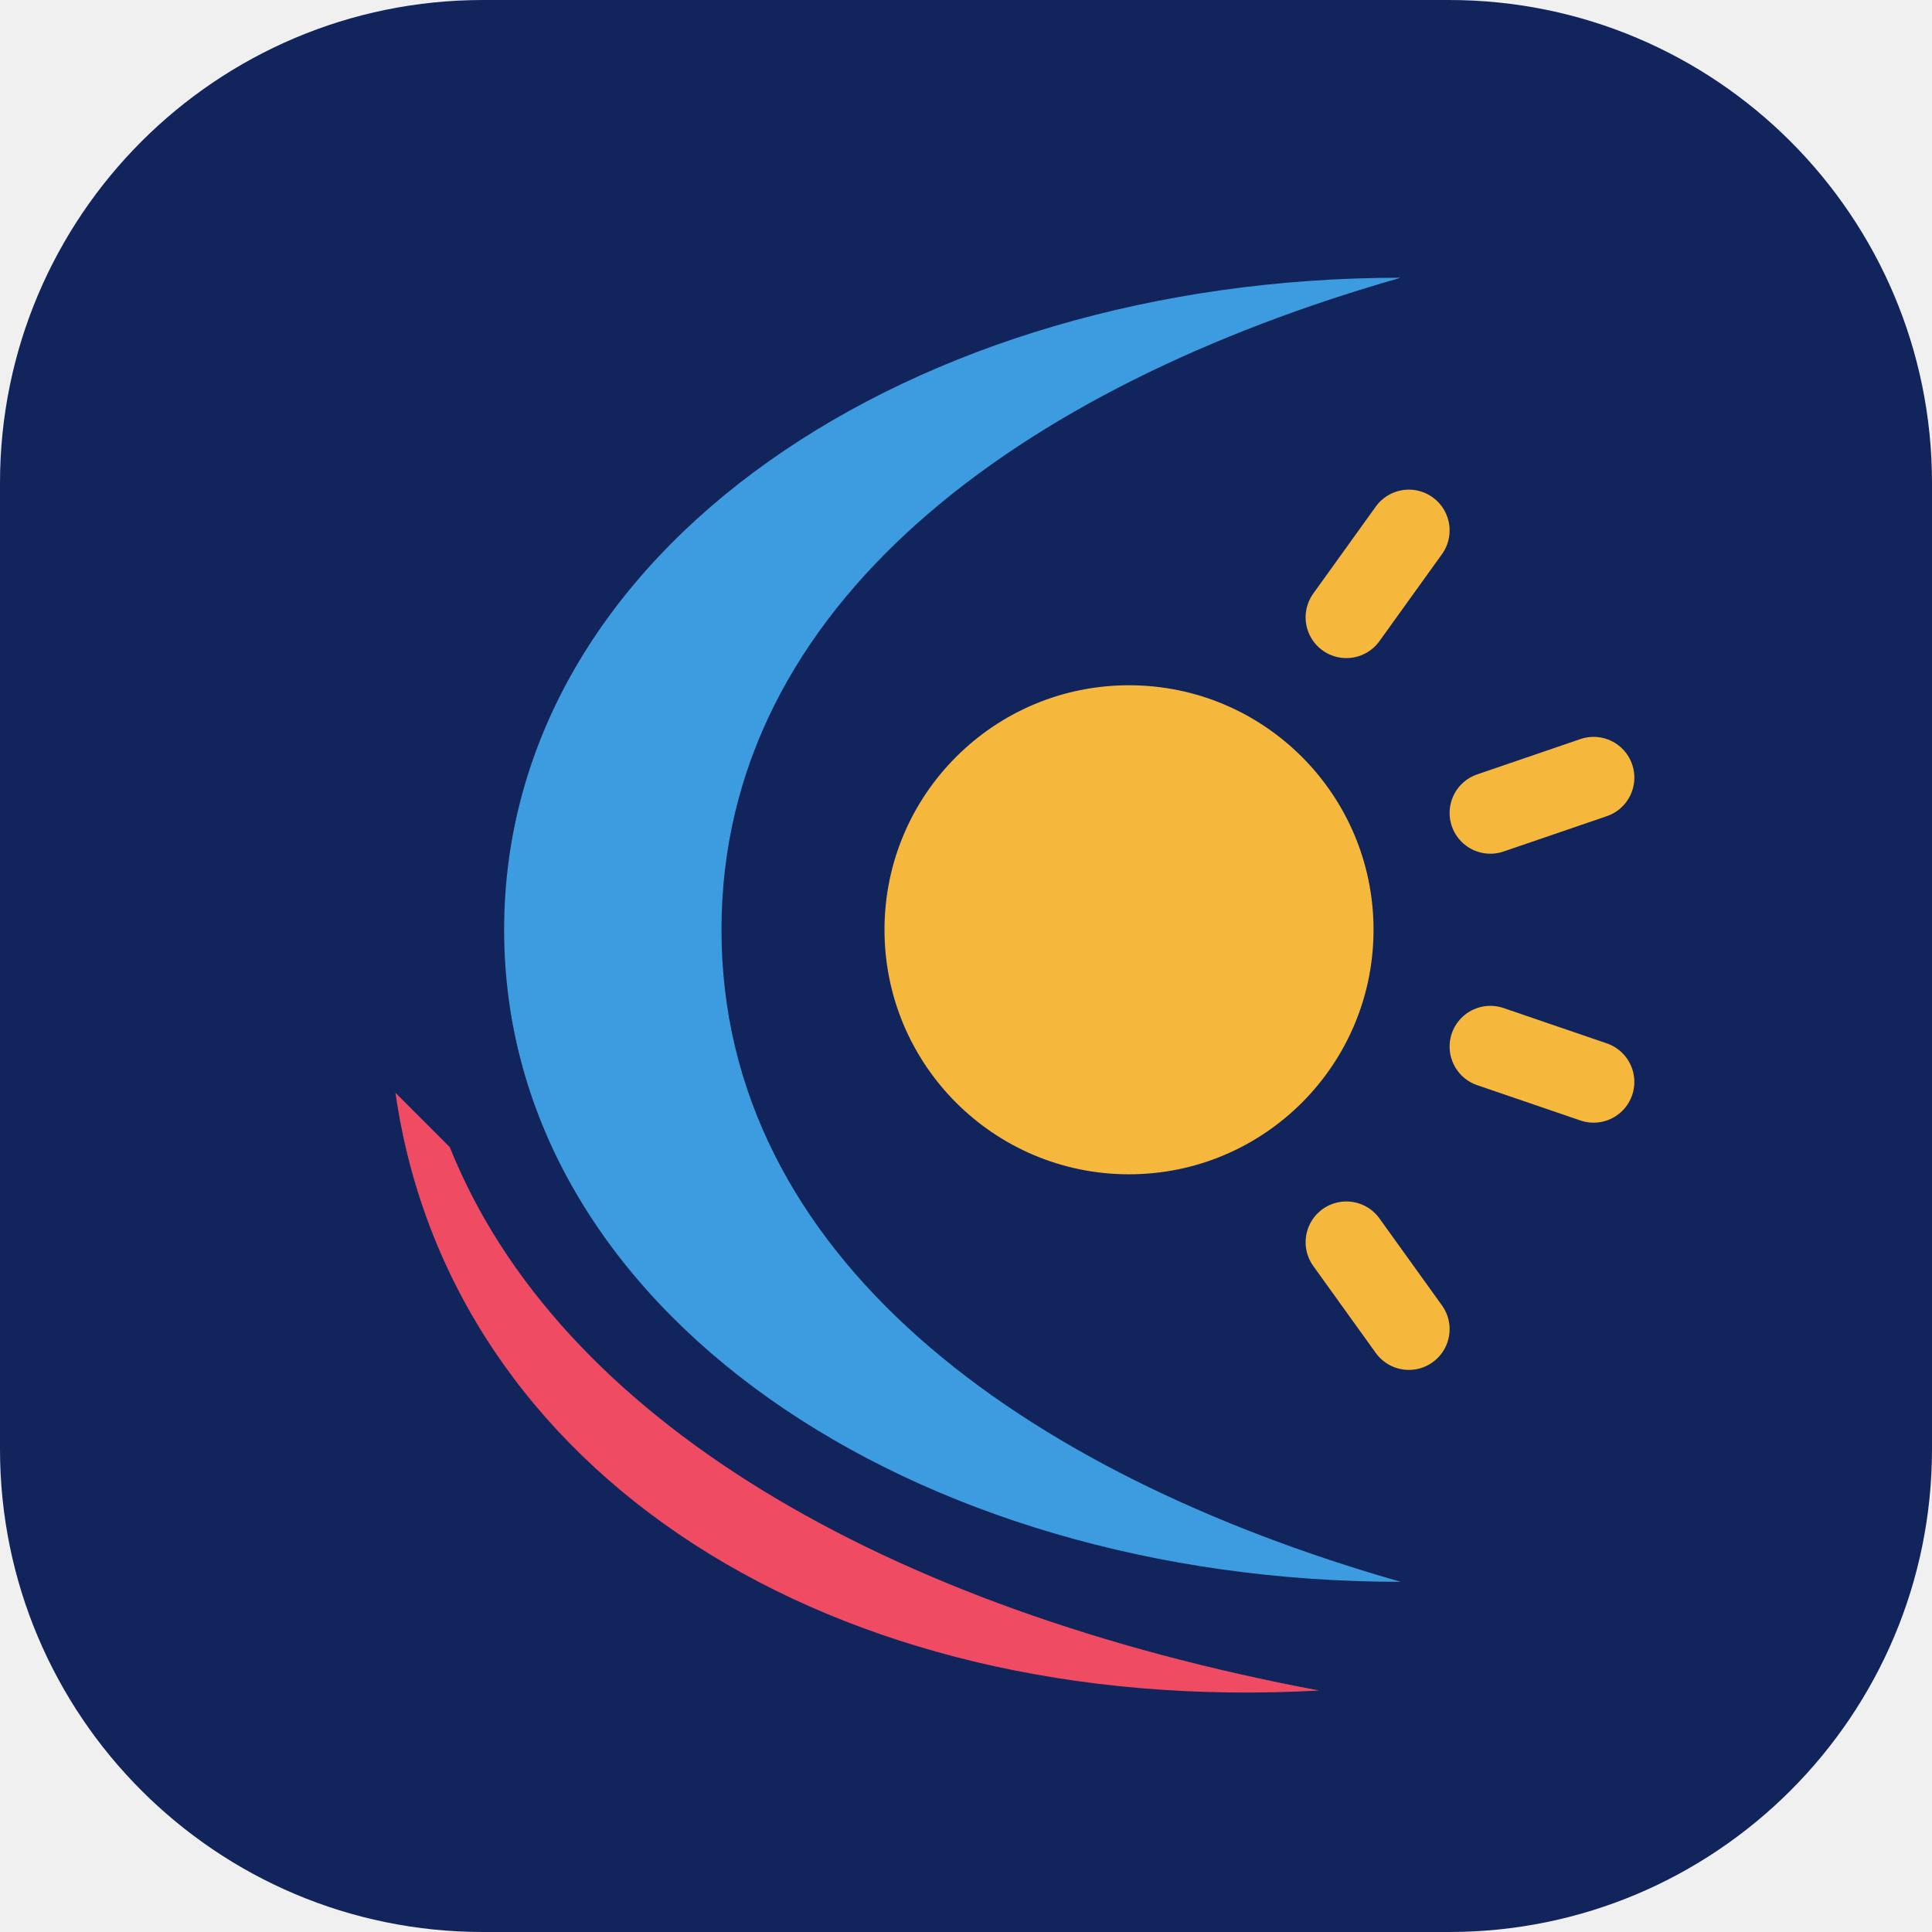
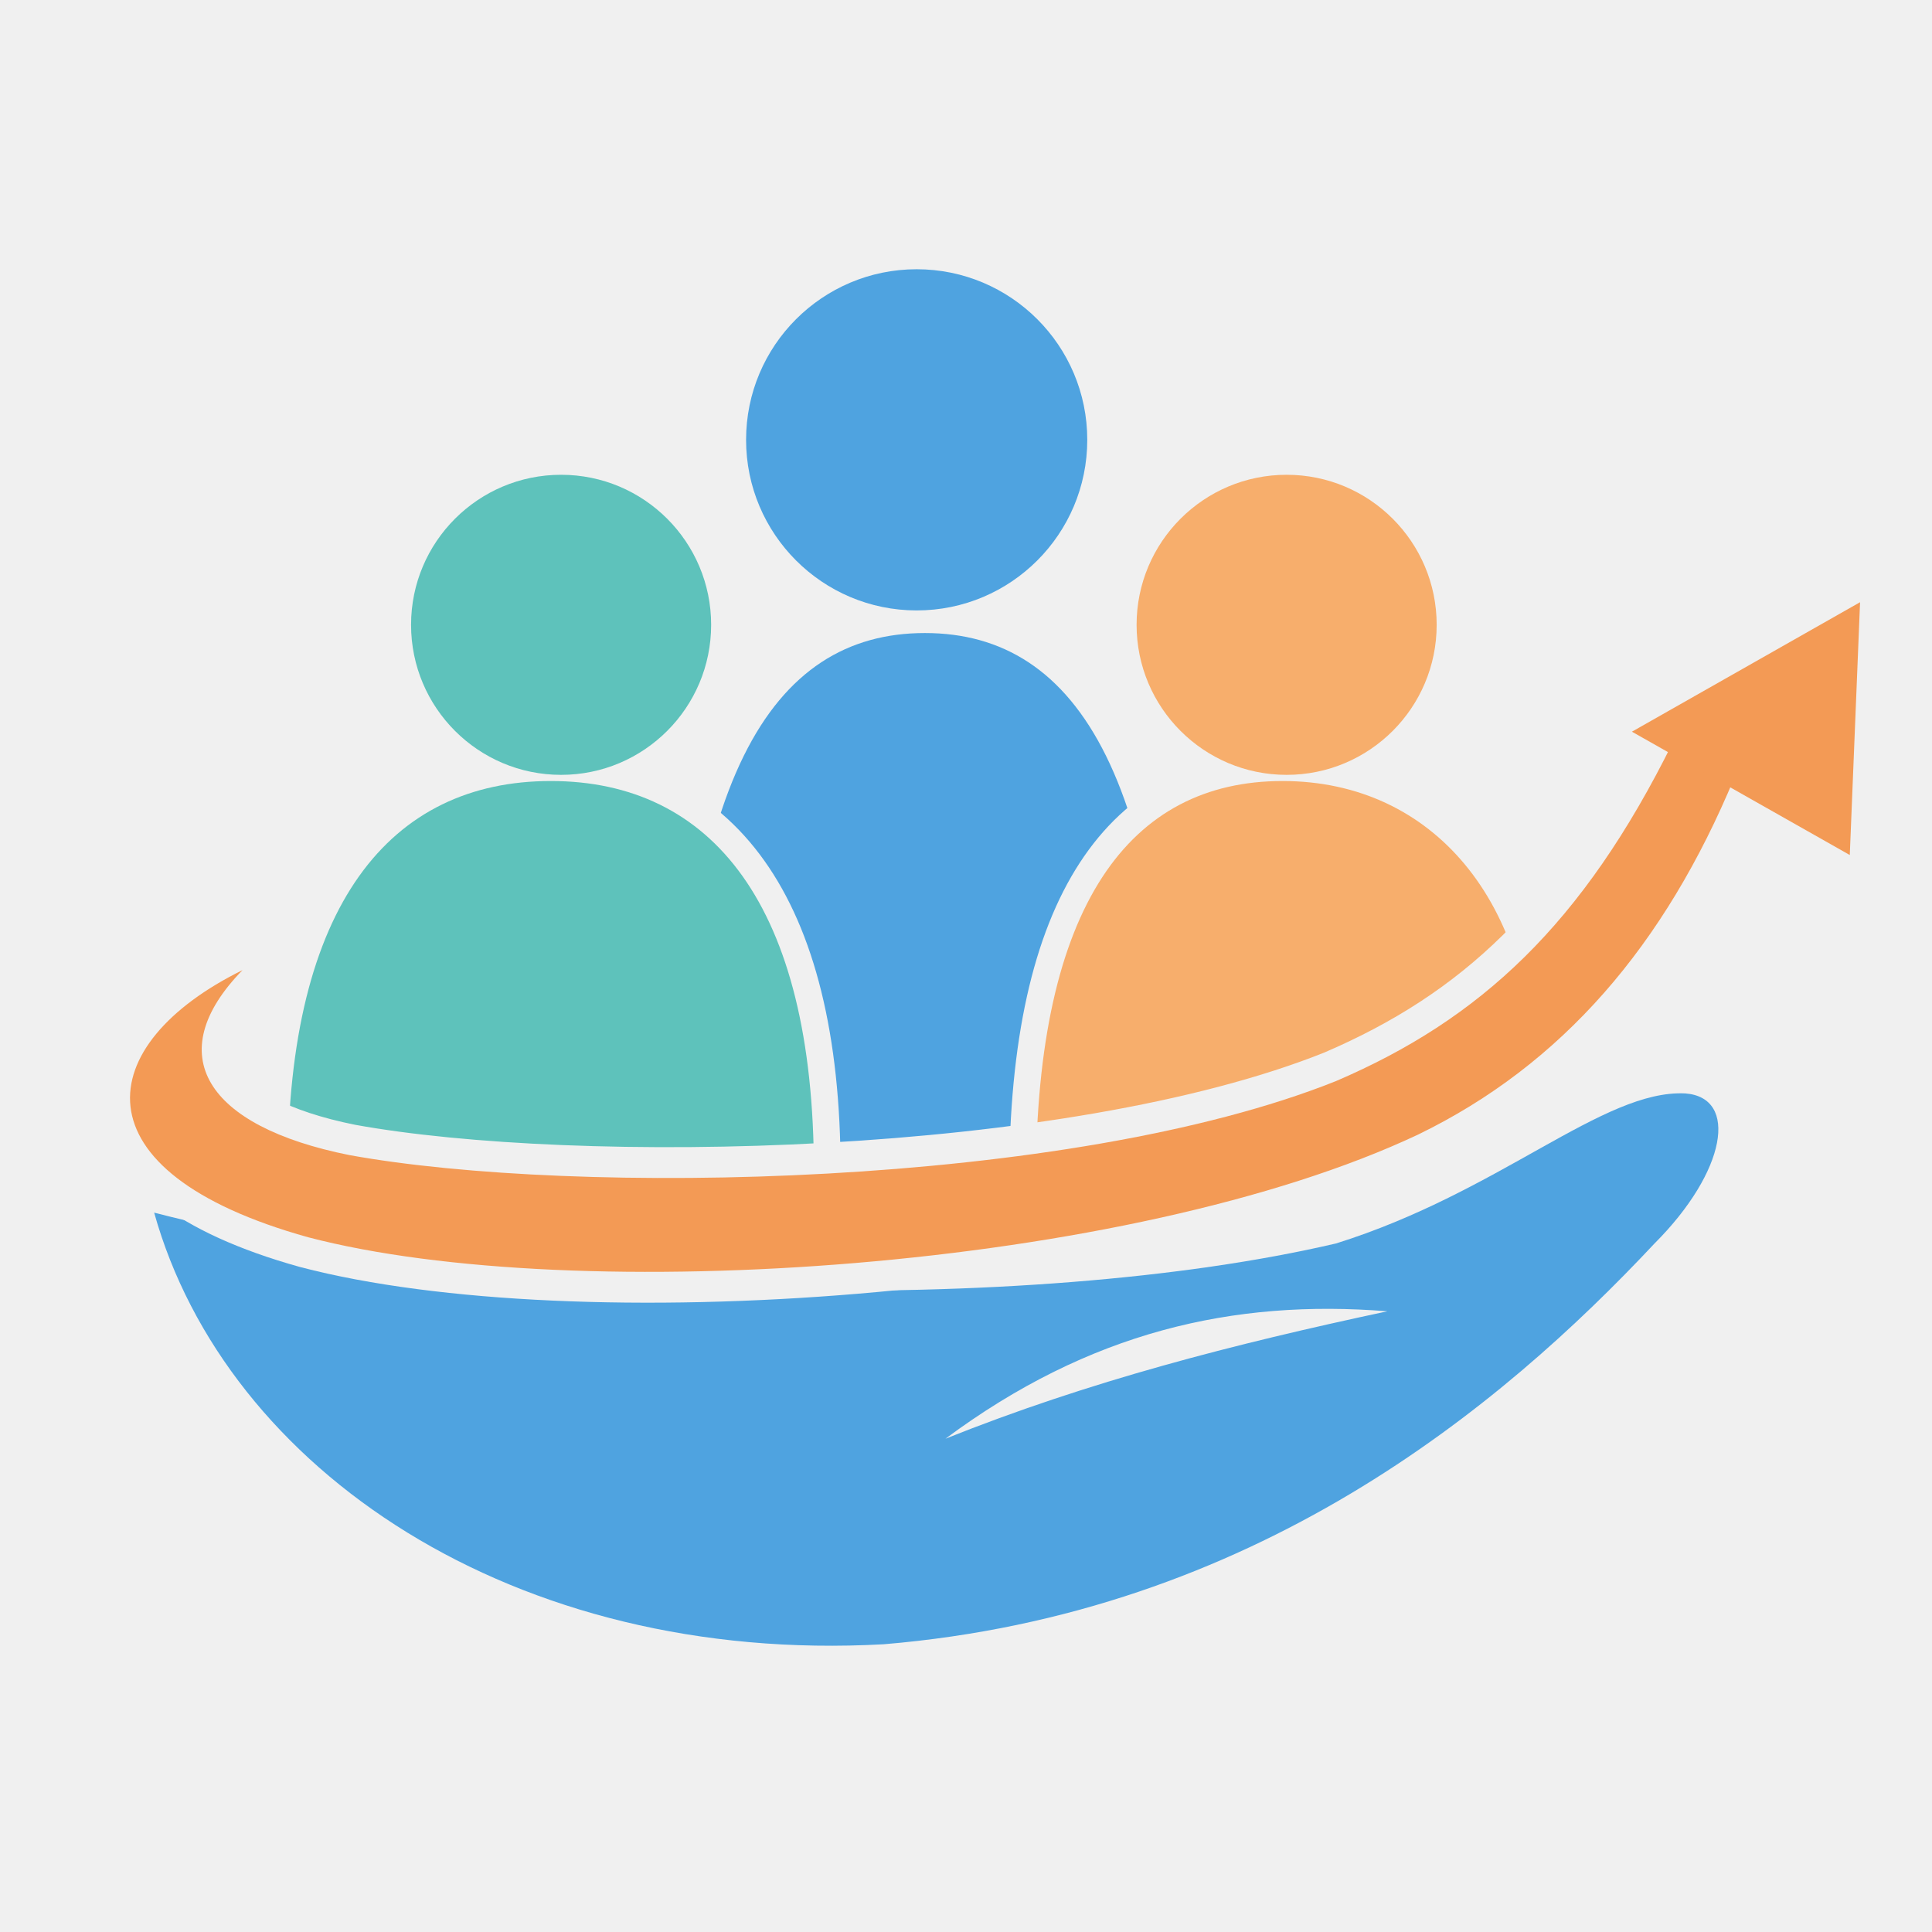
- <svg xmlns="http://www.w3.org/2000/svg" viewBox="0 0 64 64">
-   <rect width="64" height="64" rx="16" fill="#12245c" />
-   <g transform="translate(5 2) scale(0.9)">
-     <g stroke="#f5b83d" stroke-width="3" stroke-linecap="round">
-       <path d="M44 20.5l2.3-3.2M49.3 27.7l3.8-1.3M49.3 36.3l3.8 1.3M44 43.5l2.3 3.2" />
+ <svg xmlns="http://www.w3.org/2000/svg" viewBox="5 6 94 94">
+   <defs>
+     <path id="sg-body-c" d="M38 63C38 44 42.5 36.8 50 36.8S62 44 62 63z" />
+     <path id="sg-body-l" d="M19 63C19 50 24 44 31.8 44S44.6 50 44.6 63z" />
+     <path id="sg-body-r" d="M55.4 63.5C55.4 50 60 44 67.4 44S79.6 50 79.6 58.5z" />
+     <path id="sg-band" d="M16.8 53.2C9.5 56.8 8.5 63 20 66.2C33 69.6 60 67.8 74 61.2C81 57.8 86 52 89.4 43.8L86.4 42.1C82 51 77 55.6 70 58.6C57 63.8 33 64.2 22 62.2C15 60.8 12.8 57.3 16.8 53.2z" />
+     <mask id="sg-gap-center" maskUnits="userSpaceOnUse" x="0" y="0" width="100" height="100">
+       <rect width="100" height="100" fill="#fff" />
+       <use href="#sg-body-l" fill="#000" stroke="#000" stroke-width="2.6" />
+       <use href="#sg-body-r" fill="#000" stroke="#000" stroke-width="2.6" />
+     </mask>
+     <mask id="sg-gap-band" maskUnits="userSpaceOnUse" x="0" y="0" width="100" height="100">
+       <rect width="100" height="100" fill="#fff" />
+       <use href="#sg-band" fill="#000" stroke="#000" stroke-width="3" />
+     </mask>
+   </defs>
+   <g>
+     <g mask="url(#sg-gap-band)">
+       <g mask="url(#sg-gap-center)" fill="#4fa3e0">
+         <circle cx="49.6" cy="27.4" r="8.3" />
+         <use href="#sg-body-c" />
+       </g>
+       <circle cx="32.3" cy="36.4" r="7.3" fill="#5ec2bb" />
+       <use href="#sg-body-l" fill="#5ec2bb" />
+       <circle cx="67.6" cy="36.4" r="7.3" fill="#f7ae6c" />
+       <use href="#sg-body-r" fill="#f7ae6c" />
+       <path fill-rule="evenodd" fill="#4fa3e0" d="M12.5 65C30 69.5 55 70 70 66.5C78 64 83 59 87 59.2C89.6 59.4 89 63 85.5 66.5C78 74.5 66 84.5 48 86C30 87 16 77.5 12.5 65zM51 76C58 70.8 65 69.2 72.5 69.8C65 71.4 58 73.2 51 76z" />
    </g>
-     <circle cx="36" cy="32" r="9" fill="#f5b83d" />
-     <path d="M46 8C28 8 13 18 13 32s15 24 33 24C32 52 21 44 21 32s11-20 25-24z" fill="#3d9be0" />
-     <path d="M9 38c2 14 16 23 34 22C27 57 15 50 11 40z" fill="#ef4b63" />
+     <use href="#sg-band" fill="#f39a55" />
+     <path d="M95.5 35.3L84.4 41.6L95 47.6z" fill="#f39a55" />
  </g>
</svg>
